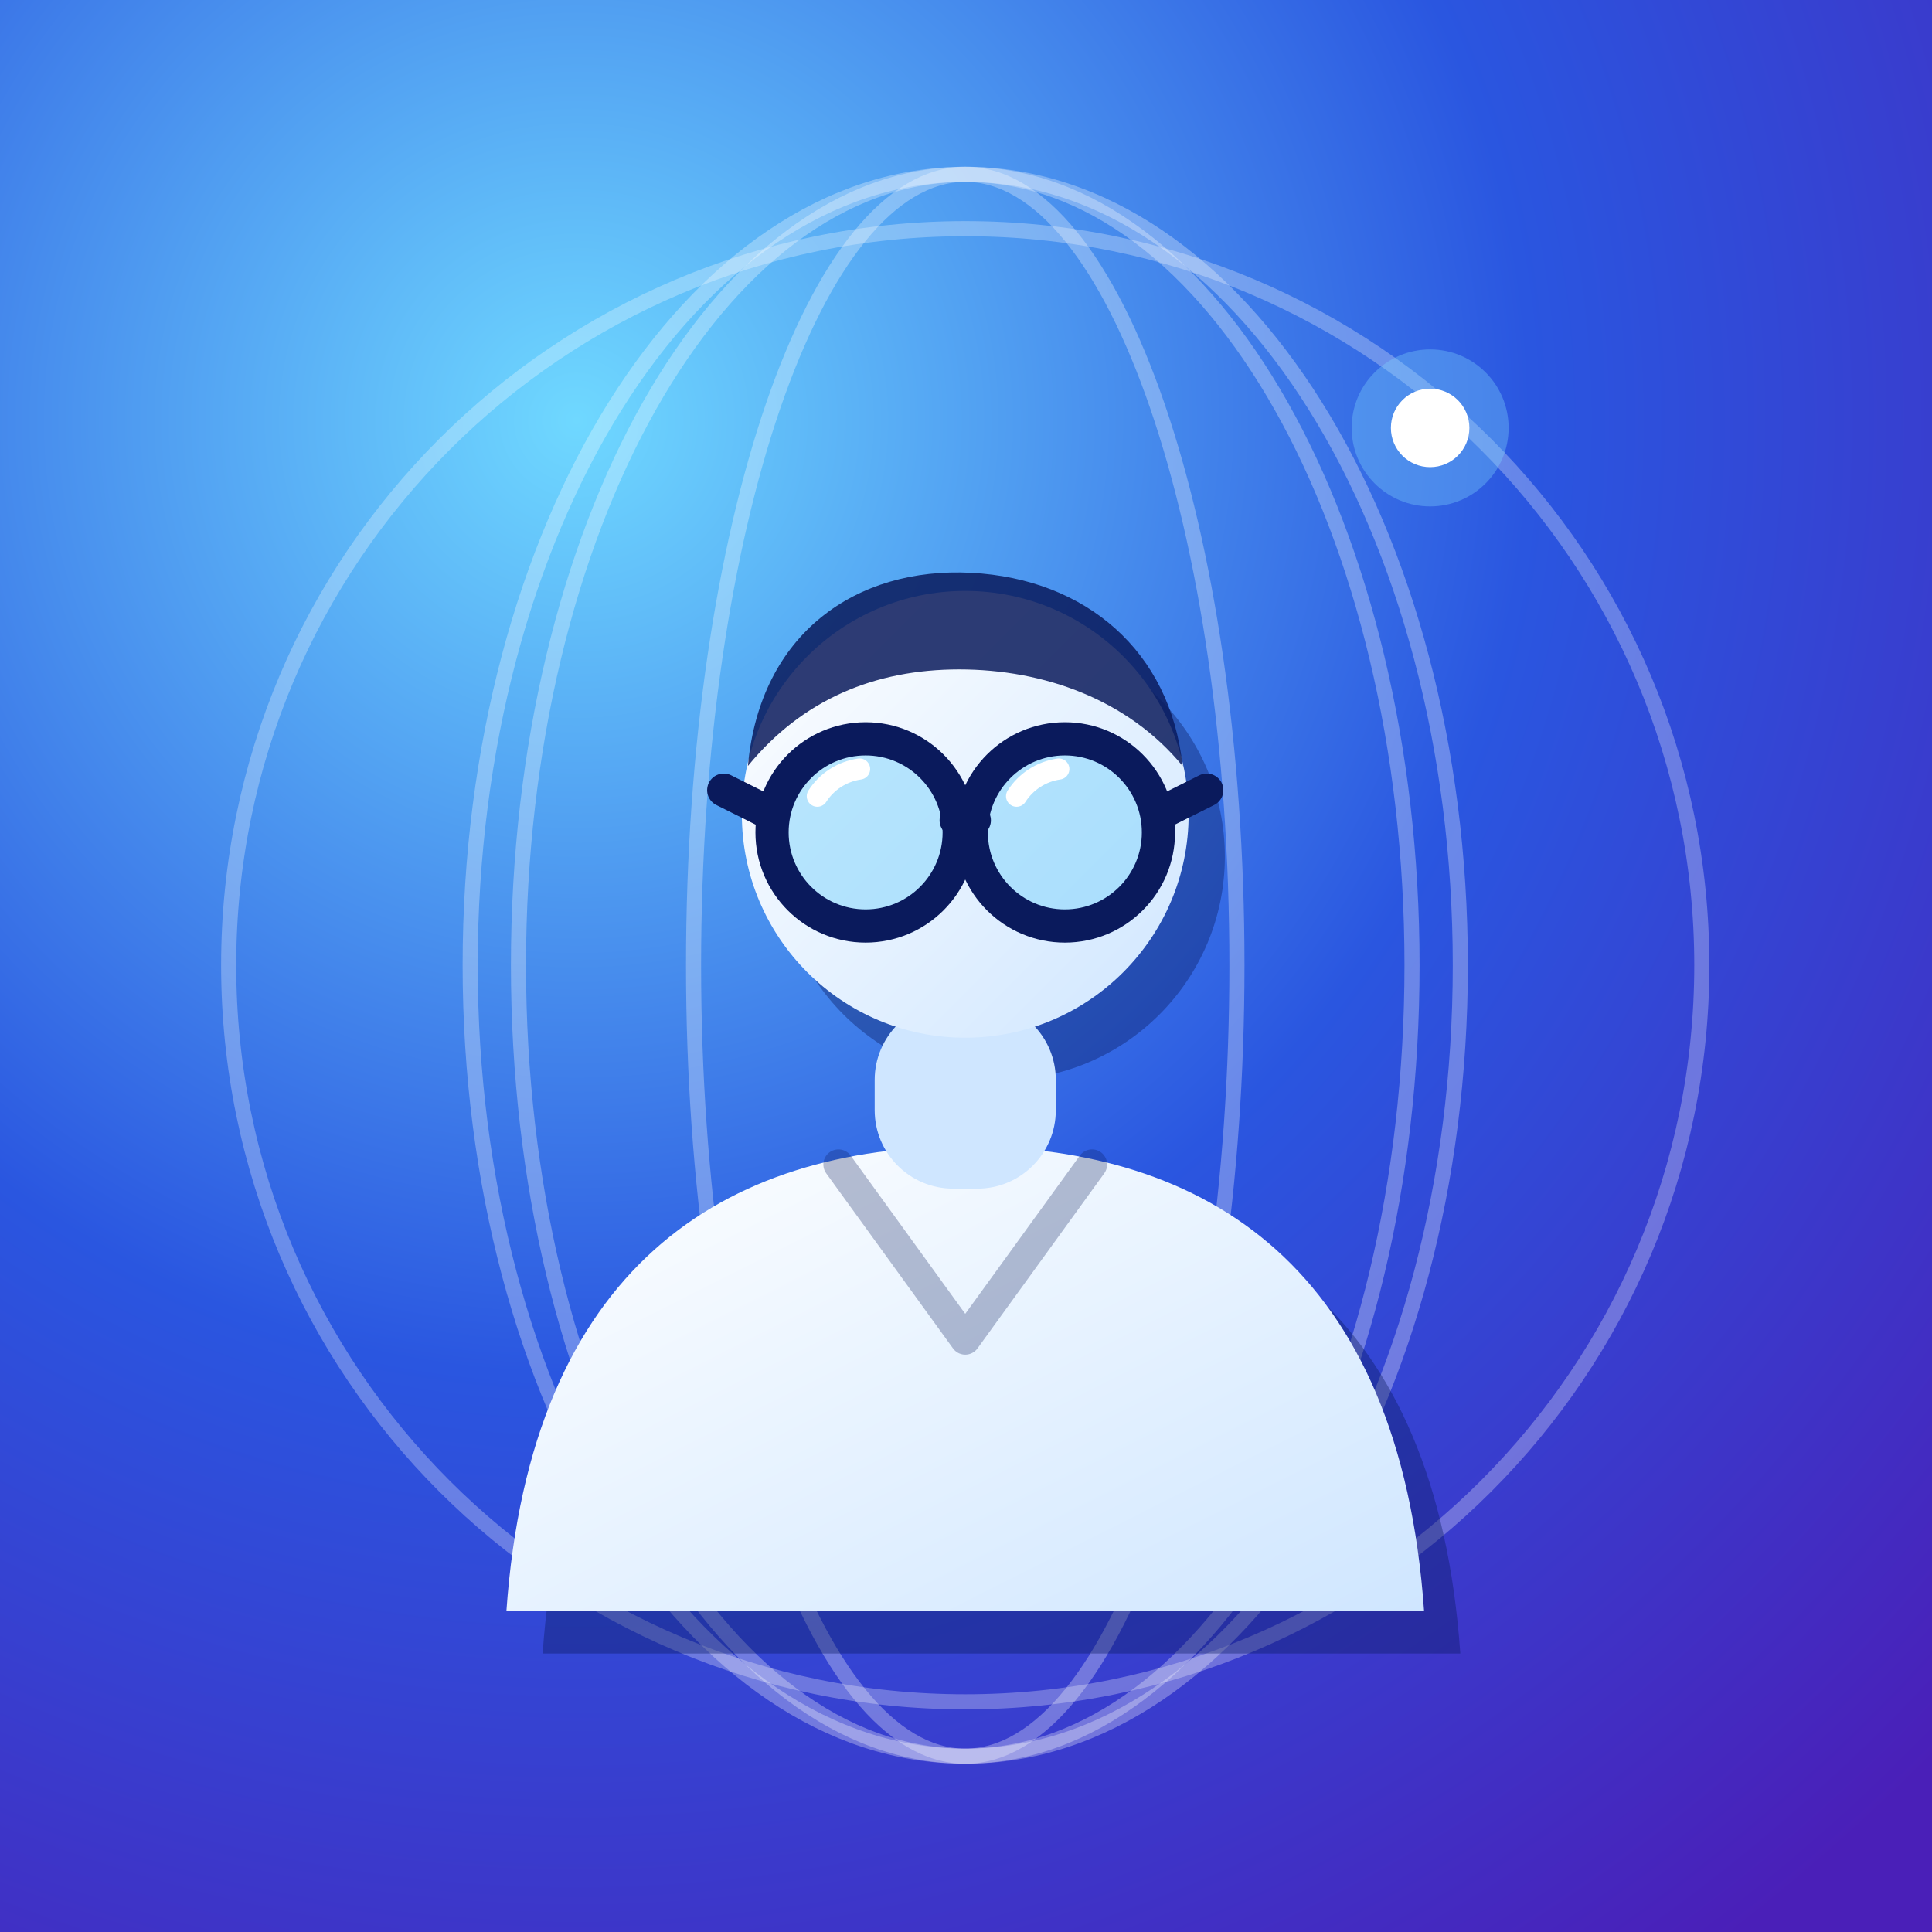
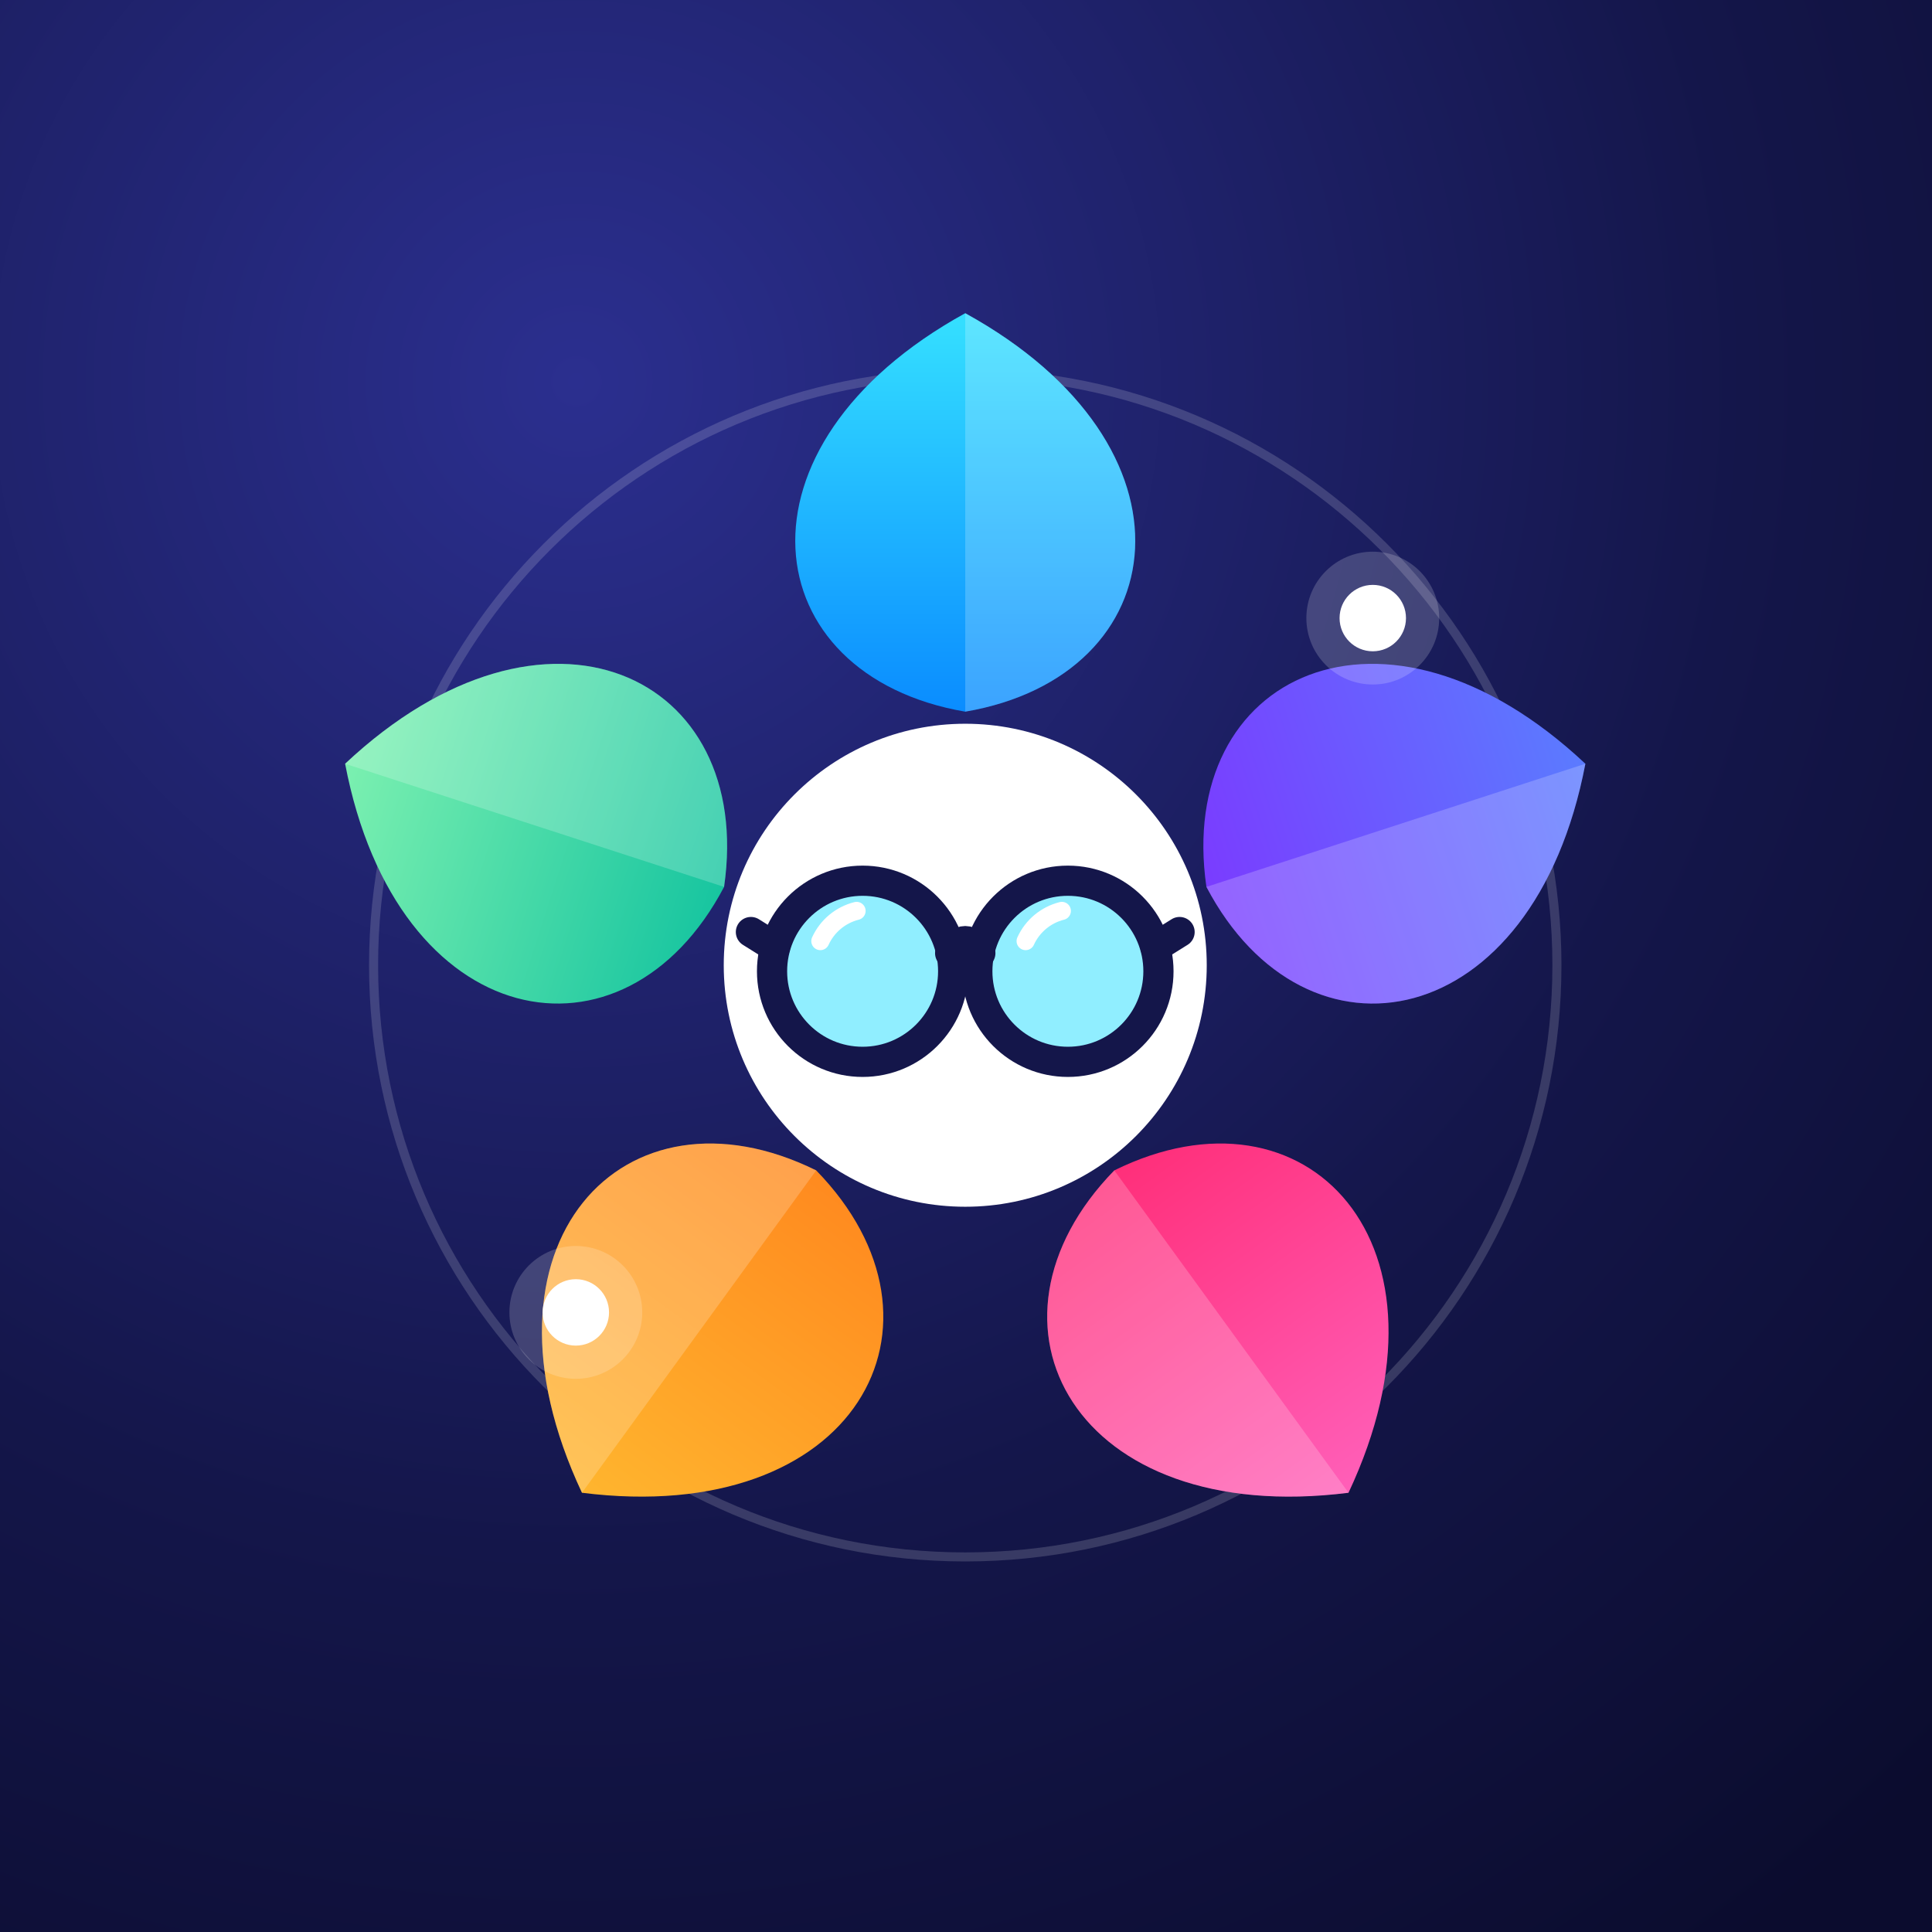
<svg xmlns="http://www.w3.org/2000/svg" viewBox="0 0 512 512" width="512" height="512">
  <defs>
-     <radialGradient id="aig" cx=".3" cy=".22" r=".98">
-       <stop offset="0" stop-color="#6fd8ff" />
-       <stop offset=".5" stop-color="#2a56e0" />
-       <stop offset="1" stop-color="#4a1fb8" />
+     <radialGradient id="aig" cx=".3" cy=".2" r="1">
+       <stop offset="0" stop-color="#2b2f8f" />
+       <stop offset=".6" stop-color="#14164a" />
+       <stop offset="1" stop-color="#0b0c2e" />
    </radialGradient>
-     <linearGradient id="aib" x1="0" y1="0" x2="1" y2="1">
-       <stop offset="0" stop-color="#ffffff" />
-       <stop offset="1" stop-color="#cfe6ff" />
+     <linearGradient id="aip0" x1="0" y1="0" x2="0" y2="1">
+       <stop offset="0" stop-color="#35e0ff" />
+       <stop offset="1" stop-color="#0a8cff" />
+     </linearGradient>
+     <linearGradient id="aip1" x1="0" y1="0" x2="0" y2="1">
+       <stop offset="0" stop-color="#5b7bff" />
+       <stop offset="1" stop-color="#7a3cff" />
+     </linearGradient>
+     <linearGradient id="aip2" x1="0" y1="0" x2="0" y2="1">
+       <stop offset="0" stop-color="#ff5fb8" />
+       <stop offset="1" stop-color="#ff2f7a" />
+     </linearGradient>
+     <linearGradient id="aip3" x1="0" y1="0" x2="0" y2="1">
+       <stop offset="0" stop-color="#ffb52e" />
+       <stop offset="1" stop-color="#ff8a1f" />
+     </linearGradient>
+     <linearGradient id="aip4" x1="0" y1="0" x2="0" y2="1">
+       <stop offset="0" stop-color="#7bf0b0" />
+       <stop offset="1" stop-color="#17c5a0" />
    </linearGradient>
    <clipPath id="aic">
      <rect width="512" height="512" rx="0" />
    </clipPath>
  </defs>
  <g clip-path="url(#aic)">
    <rect width="512" height="512" fill="url(#aig)" />
    <g transform="translate(51 51) scale(.8)">
-       <g fill="none" stroke="#fff" stroke-opacity=".3" stroke-width="5">
-         <ellipse cx="256" cy="256" rx="164" ry="262" />
-         <ellipse cx="256" cy="256" rx="90" ry="262" />
-         <ellipse cx="256" cy="256" rx="148" ry="262" />
+       <circle cx="256" cy="256" r="196" fill="none" stroke="#fff" stroke-opacity=".16" stroke-width="3" />
+       <g transform="rotate(0 256 256)">
+         <path d="M256 172C326 160 336 84 256 40C176 84 186 160 256 172Z" fill="url(#aip0)" />
+         <path d="M256 172C326 160 336 84 256 40Z" fill="#fff" fill-opacity=".2" />
      </g>
-       <circle cx="256" cy="256" r="244" fill="none" stroke="#fff" stroke-opacity=".28" stroke-width="5" />
-       <g transform="translate(0 0)">
-         <g transform="translate(12 14)" fill="#0a1a5c" fill-opacity=".38">
-           <circle cx="256" cy="206" r="74" />
-           <path d="M104 470C112 356 176 316 256 316s144 40 152 154z" />
-         </g>
-         <path d="M104 470C112 356 176 316 256 316s144 40 152 154z" fill="url(#aib)" />
-         <path d="M214 322l42 58 42-58" fill="none" stroke="#0a1a5c" stroke-opacity=".28" stroke-width="10" stroke-linejoin="round" stroke-linecap="round" />
-         <rect x="226" y="268" width="60" height="62" rx="26" fill="#cfe6ff" />
-         <circle cx="256" cy="206" r="74" fill="url(#aib)" />
-         <path d="M184 190c4-44 36-66 74-64 38 2 66 26 70 64-18-22-46-32-74-32-28 0-52 10-70 32z" fill="#0a1a5c" fill-opacity=".85" />
-         <g stroke="#0a1a5c" stroke-width="11" stroke-linecap="round" fill="none">
-           <circle cx="223" cy="212" r="31" fill="#7dd3fc" fill-opacity=".5" />
-           <circle cx="289" cy="212" r="31" fill="#7dd3fc" fill-opacity=".5" />
-           <path d="M253 208q3-8 6 0M192 206l-16-8M320 206l16-8" />
-         </g>
-         <path d="M207 200a20 20 0 0 1 14-9M273 200a20 20 0 0 1 14-9" stroke="#fff" stroke-width="7" stroke-linecap="round" fill="none" />
+       <g transform="rotate(72 256 256)">
+         <path d="M256 172C326 160 336 84 256 40C176 84 186 160 256 172Z" fill="url(#aip1)" />
+         <path d="M256 172C326 160 336 84 256 40Z" fill="#fff" fill-opacity=".2" />
      </g>
+       <g transform="rotate(144 256 256)">
+         <path d="M256 172C326 160 336 84 256 40C176 84 186 160 256 172Z" fill="url(#aip2)" />
+         <path d="M256 172C326 160 336 84 256 40Z" fill="#fff" fill-opacity=".2" />
+       </g>
+       <g transform="rotate(216 256 256)">
+         <path d="M256 172C326 160 336 84 256 40C176 84 186 160 256 172Z" fill="url(#aip3)" />
+         <path d="M256 172C326 160 336 84 256 40Z" fill="#fff" fill-opacity=".2" />
+       </g>
+       <g transform="rotate(288 256 256)">
+         <path d="M256 172C326 160 336 84 256 40C176 84 186 160 256 172Z" fill="url(#aip4)" />
+         <path d="M256 172C326 160 336 84 256 40Z" fill="#fff" fill-opacity=".2" />
+       </g>
+       <circle cx="256" cy="256" r="80" fill="#fff" />
+       <g stroke="#14164a" stroke-width="10" stroke-linecap="round" fill="none">
+         <circle cx="222" cy="258" r="30" fill="#35e0ff" fill-opacity=".55" />
+         <circle cx="290" cy="258" r="30" fill="#35e0ff" fill-opacity=".55" />
+         <path d="M251 252q5-8 10 0M193 250l-8-5M319 250l8-5" />
+       </g>
+       <path d="M208 248a18 18 0 0 1 12-10M276 248a18 18 0 0 1 12-10" stroke="#fff" stroke-width="6" stroke-linecap="round" fill="none" />
      <g>
-         <circle cx="410" cy="78" r="26" fill="#7dd3fc" opacity=".35" />
-         <circle cx="410" cy="78" r="13" fill="#fff" />
+         <circle cx="256" cy="60" r="0" />
+         <circle cx="391" cy="141" r="11" fill="#fff" />
+         <circle cx="127" cy="371" r="11" fill="#fff" />
+         <circle cx="391" cy="141" r="22" fill="#fff" opacity=".18" />
+         <circle cx="127" cy="371" r="22" fill="#fff" opacity=".18" />
      </g>
    </g>
  </g>
</svg>
